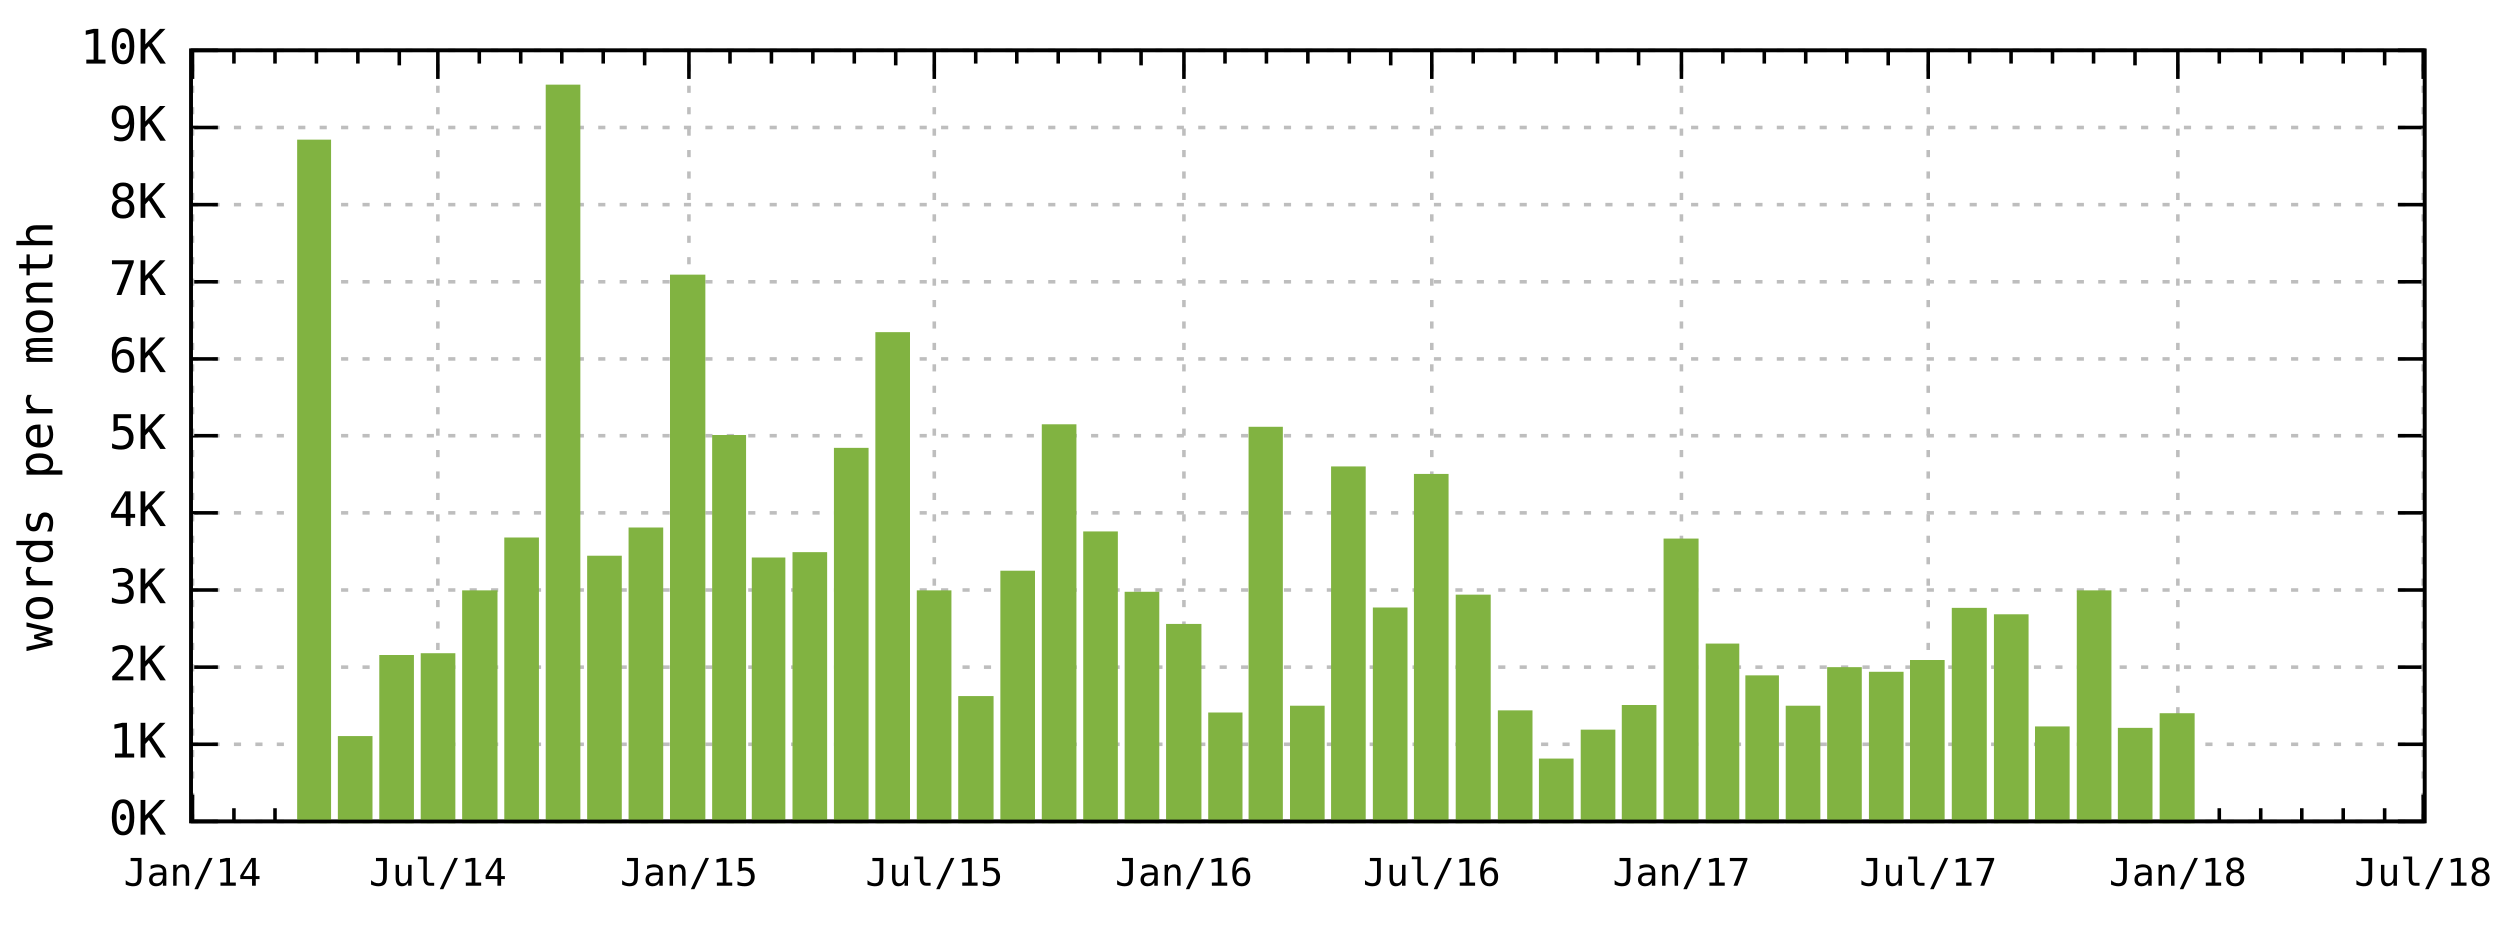
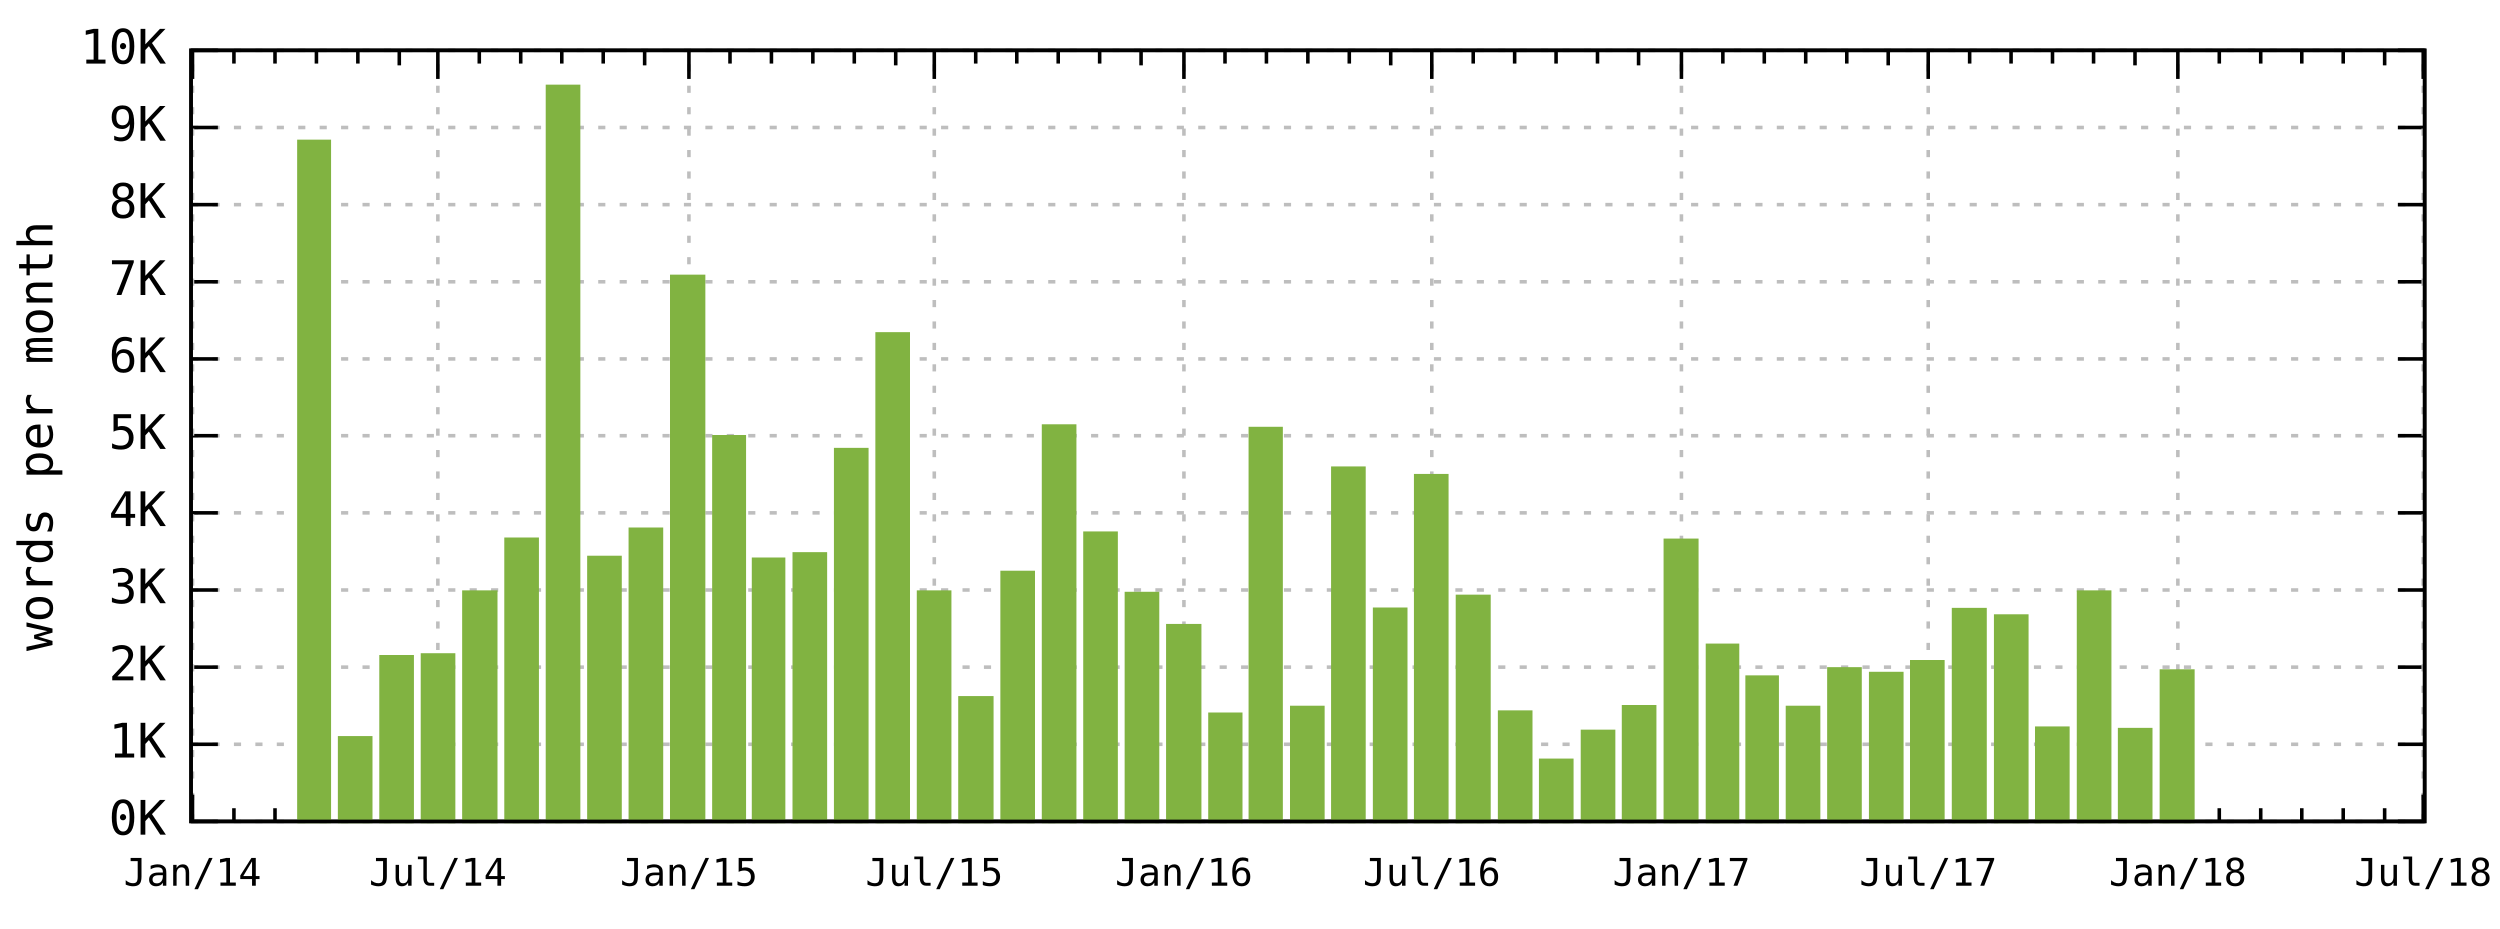
<svg xmlns="http://www.w3.org/2000/svg" xmlns:xlink="http://www.w3.org/1999/xlink" width="700" height="260" viewBox="0 0 700 260">
  <g id="gnuplot_canvas">
    <rect x="0" y="0" width="700" height="260" fill="none" />
    <defs>
      <circle id="gpDot" r="0.5" stroke-width="0.5" />
      <path id="gpPt0" stroke-width="0.267" stroke="currentColor" d="M-1,0 h2 M0,-1 v2" />
      <path id="gpPt1" stroke-width="0.267" stroke="currentColor" d="M-1,-1 L1,1 M1,-1 L-1,1" />
      <path id="gpPt2" stroke-width="0.267" stroke="currentColor" d="M-1,0 L1,0 M0,-1 L0,1 M-1,-1 L1,1 M-1,1 L1,-1" />
      <rect id="gpPt3" stroke-width="0.267" stroke="currentColor" x="-1" y="-1" width="2" height="2" />
      <rect id="gpPt4" stroke-width="0.267" stroke="currentColor" fill="currentColor" x="-1" y="-1" width="2" height="2" />
      <circle id="gpPt5" stroke-width="0.267" stroke="currentColor" cx="0" cy="0" r="1" />
      <use xlink:href="#gpPt5" id="gpPt6" fill="currentColor" stroke="none" />
      <path id="gpPt7" stroke-width="0.267" stroke="currentColor" d="M0,-1.33 L-1.33,0.67 L1.33,0.67 z" />
      <use xlink:href="#gpPt7" id="gpPt8" fill="currentColor" stroke="none" />
      <use xlink:href="#gpPt7" id="gpPt9" stroke="currentColor" transform="rotate(180)" />
      <use xlink:href="#gpPt9" id="gpPt10" fill="currentColor" stroke="none" />
      <use xlink:href="#gpPt3" id="gpPt11" stroke="currentColor" transform="rotate(45)" />
      <use xlink:href="#gpPt11" id="gpPt12" fill="currentColor" stroke="none" />
    </defs>
    <g style="fill:none; color:white; stroke:currentColor; stroke-width:1.00; stroke-linecap:butt; stroke-linejoin:miter">
</g>
    <g style="fill:none; color:black; stroke:currentColor; stroke-width:1.00; stroke-linecap:butt; stroke-linejoin:miter">
</g>
    <g style="fill:none; color:gray; stroke:currentColor; stroke-width:1.00; stroke-linecap:butt; stroke-linejoin:miter">
      <path stroke="rgb(190, 190, 190)" stroke-dasharray=" 2,4" class="gridline" d="M53.5,230.0 L678.9,230.0  h0.01" />
    </g>
    <g style="fill:none; color:black; stroke:currentColor; stroke-width:1.00; stroke-linecap:butt; stroke-linejoin:miter">
      <path stroke="black" d="M53.5,230.0 L61.0,230.0 M678.9,230.0 L671.4,230.0  h0.01" />
      <g transform="translate(46.5,233.7)" style="stroke:none; fill:rgb(0,0,0); font-family:monospace; font-size:10.00pt; text-anchor:end">
        <text>0K</text>
      </g>
    </g>
    <g style="fill:none; color:gray; stroke:currentColor; stroke-width:1.00; stroke-linecap:butt; stroke-linejoin:miter">
      <path stroke="rgb(190, 190, 190)" stroke-dasharray=" 2,4" class="gridline" d="M53.5,208.4 L678.9,208.4  h0.01" />
    </g>
    <g style="fill:none; color:black; stroke:currentColor; stroke-width:1.00; stroke-linecap:butt; stroke-linejoin:miter">
      <path stroke="black" d="M53.5,208.4 L61.0,208.4 M678.9,208.4 L671.4,208.4  h0.01" />
      <g transform="translate(46.5,212.1)" style="stroke:none; fill:rgb(0,0,0); font-family:monospace; font-size:10.00pt; text-anchor:end">
        <text>1K</text>
      </g>
    </g>
    <g style="fill:none; color:gray; stroke:currentColor; stroke-width:1.00; stroke-linecap:butt; stroke-linejoin:miter">
      <path stroke="rgb(190, 190, 190)" stroke-dasharray=" 2,4" class="gridline" d="M53.5,186.8 L678.9,186.8  h0.01" />
    </g>
    <g style="fill:none; color:black; stroke:currentColor; stroke-width:1.00; stroke-linecap:butt; stroke-linejoin:miter">
      <path stroke="black" d="M53.5,186.8 L61.0,186.8 M678.9,186.8 L671.4,186.8  h0.01" />
      <g transform="translate(46.5,190.5)" style="stroke:none; fill:rgb(0,0,0); font-family:monospace; font-size:10.00pt; text-anchor:end">
        <text>2K</text>
      </g>
    </g>
    <g style="fill:none; color:gray; stroke:currentColor; stroke-width:1.00; stroke-linecap:butt; stroke-linejoin:miter">
      <path stroke="rgb(190, 190, 190)" stroke-dasharray=" 2,4" class="gridline" d="M53.5,165.2 L678.9,165.2  h0.01" />
    </g>
    <g style="fill:none; color:black; stroke:currentColor; stroke-width:1.00; stroke-linecap:butt; stroke-linejoin:miter">
      <path stroke="black" d="M53.5,165.2 L61.0,165.2 M678.9,165.2 L671.4,165.2  h0.01" />
      <g transform="translate(46.5,168.9)" style="stroke:none; fill:rgb(0,0,0); font-family:monospace; font-size:10.00pt; text-anchor:end">
        <text>3K</text>
      </g>
    </g>
    <g style="fill:none; color:gray; stroke:currentColor; stroke-width:1.00; stroke-linecap:butt; stroke-linejoin:miter">
      <path stroke="rgb(190, 190, 190)" stroke-dasharray=" 2,4" class="gridline" d="M53.5,143.6 L678.9,143.6  h0.01" />
    </g>
    <g style="fill:none; color:black; stroke:currentColor; stroke-width:1.00; stroke-linecap:butt; stroke-linejoin:miter">
      <path stroke="black" d="M53.5,143.6 L61.0,143.6 M678.9,143.6 L671.4,143.6  h0.01" />
      <g transform="translate(46.5,147.3)" style="stroke:none; fill:rgb(0,0,0); font-family:monospace; font-size:10.00pt; text-anchor:end">
        <text>4K</text>
      </g>
    </g>
    <g style="fill:none; color:gray; stroke:currentColor; stroke-width:1.00; stroke-linecap:butt; stroke-linejoin:miter">
      <path stroke="rgb(190, 190, 190)" stroke-dasharray=" 2,4" class="gridline" d="M53.5,122.0 L678.9,122.0  h0.01" />
    </g>
    <g style="fill:none; color:black; stroke:currentColor; stroke-width:1.00; stroke-linecap:butt; stroke-linejoin:miter">
      <path stroke="black" d="M53.5,122.0 L61.0,122.0 M678.9,122.0 L671.4,122.0  h0.01" />
      <g transform="translate(46.5,125.7)" style="stroke:none; fill:rgb(0,0,0); font-family:monospace; font-size:10.00pt; text-anchor:end">
        <text>5K</text>
      </g>
    </g>
    <g style="fill:none; color:gray; stroke:currentColor; stroke-width:1.00; stroke-linecap:butt; stroke-linejoin:miter">
      <path stroke="rgb(190, 190, 190)" stroke-dasharray=" 2,4" class="gridline" d="M53.5,100.5 L678.9,100.5  h0.01" />
    </g>
    <g style="fill:none; color:black; stroke:currentColor; stroke-width:1.00; stroke-linecap:butt; stroke-linejoin:miter">
      <path stroke="black" d="M53.5,100.5 L61.0,100.5 M678.9,100.5 L671.4,100.5  h0.01" />
      <g transform="translate(46.5,104.2)" style="stroke:none; fill:rgb(0,0,0); font-family:monospace; font-size:10.00pt; text-anchor:end">
        <text>6K</text>
      </g>
    </g>
    <g style="fill:none; color:gray; stroke:currentColor; stroke-width:1.00; stroke-linecap:butt; stroke-linejoin:miter">
      <path stroke="rgb(190, 190, 190)" stroke-dasharray=" 2,4" class="gridline" d="M53.5,78.9 L678.9,78.9  h0.01" />
    </g>
    <g style="fill:none; color:black; stroke:currentColor; stroke-width:1.00; stroke-linecap:butt; stroke-linejoin:miter">
      <path stroke="black" d="M53.5,78.9 L61.0,78.9 M678.9,78.9 L671.4,78.9  h0.01" />
      <g transform="translate(46.5,82.6)" style="stroke:none; fill:rgb(0,0,0); font-family:monospace; font-size:10.00pt; text-anchor:end">
        <text>7K</text>
      </g>
    </g>
    <g style="fill:none; color:gray; stroke:currentColor; stroke-width:1.00; stroke-linecap:butt; stroke-linejoin:miter">
      <path stroke="rgb(190, 190, 190)" stroke-dasharray=" 2,4" class="gridline" d="M53.5,57.3 L678.9,57.3  h0.01" />
    </g>
    <g style="fill:none; color:black; stroke:currentColor; stroke-width:1.00; stroke-linecap:butt; stroke-linejoin:miter">
      <path stroke="black" d="M53.5,57.3 L61.0,57.3 M678.9,57.3 L671.4,57.3  h0.01" />
      <g transform="translate(46.5,61.0)" style="stroke:none; fill:rgb(0,0,0); font-family:monospace; font-size:10.00pt; text-anchor:end">
        <text>8K</text>
      </g>
    </g>
    <g style="fill:none; color:gray; stroke:currentColor; stroke-width:1.00; stroke-linecap:butt; stroke-linejoin:miter">
      <path stroke="rgb(190, 190, 190)" stroke-dasharray=" 2,4" class="gridline" d="M53.5,35.7 L678.9,35.7  h0.01" />
    </g>
    <g style="fill:none; color:black; stroke:currentColor; stroke-width:1.00; stroke-linecap:butt; stroke-linejoin:miter">
      <path stroke="black" d="M53.5,35.7 L61.0,35.7 M678.9,35.7 L671.4,35.7  h0.01" />
      <g transform="translate(46.5,39.4)" style="stroke:none; fill:rgb(0,0,0); font-family:monospace; font-size:10.00pt; text-anchor:end">
        <text>9K</text>
      </g>
    </g>
    <g style="fill:none; color:gray; stroke:currentColor; stroke-width:1.00; stroke-linecap:butt; stroke-linejoin:miter">
      <path stroke="rgb(190, 190, 190)" stroke-dasharray=" 2,4" class="gridline" d="M53.5,14.1 L678.9,14.1  h0.01" />
    </g>
    <g style="fill:none; color:black; stroke:currentColor; stroke-width:1.00; stroke-linecap:butt; stroke-linejoin:miter">
      <path stroke="black" d="M53.5,14.1 L61.0,14.1 M678.9,14.1 L671.4,14.1  h0.01" />
      <g transform="translate(46.5,17.8)" style="stroke:none; fill:rgb(0,0,0); font-family:monospace; font-size:10.00pt; text-anchor:end">
        <text>10K</text>
      </g>
    </g>
    <g style="fill:none; color:gray; stroke:currentColor; stroke-width:1.00; stroke-linecap:butt; stroke-linejoin:miter">
      <path stroke="rgb(190, 190, 190)" stroke-dasharray=" 2,4" class="gridline" d="M53.9,230.0 L53.9,14.1  h0.01" />
    </g>
    <g style="fill:none; color:black; stroke:currentColor; stroke-width:1.00; stroke-linecap:butt; stroke-linejoin:miter">
      <path stroke="black" d="M53.9,230.0 L53.9,222.5 M53.9,14.1 L53.9,21.6  h0.01" />
      <g transform="translate(53.9,248.0)" style="stroke:none; fill:rgb(0,0,0); font-family:monospace; font-size:8.00pt; text-anchor:middle">
        <text>Jan/14</text>
      </g>
      <path stroke="black" d="M65.5,230.0 L65.5,226.3 M65.5,14.1 L65.5,17.8 M77.0,230.0 L77.0,226.3 M77.0,14.1 L77.0,17.8    M88.6,230.0 L88.6,226.3 M88.6,14.1 L88.6,17.8 M100.2,230.0 L100.2,226.3 M100.2,14.1 L100.2,17.8    M111.8,230.0 L111.8,226.3 M111.8,14.1 L111.8,17.8  h0.01" />
    </g>
    <g style="fill:none; color:gray; stroke:currentColor; stroke-width:1.00; stroke-linecap:butt; stroke-linejoin:miter">
      <path stroke="rgb(190, 190, 190)" stroke-dasharray=" 2,4" class="gridline" d="M122.6,230.0 L122.6,14.1  h0.01" />
    </g>
    <g style="fill:none; color:black; stroke:currentColor; stroke-width:1.00; stroke-linecap:butt; stroke-linejoin:miter">
      <path stroke="black" d="M122.6,230.0 L122.6,222.5 M122.6,14.1 L122.6,21.6  h0.01" />
      <g transform="translate(122.6,248.0)" style="stroke:none; fill:rgb(0,0,0); font-family:monospace; font-size:8.00pt; text-anchor:middle">
        <text>Jul/14</text>
      </g>
      <path stroke="black" d="M134.2,230.0 L134.2,226.3 M134.2,14.1 L134.2,17.8 M145.8,230.0 L145.8,226.3 M145.8,14.1 L145.8,17.8    M157.3,230.0 L157.3,226.3 M157.3,14.1 L157.3,17.8 M168.9,230.0 L168.9,226.3 M168.9,14.1 L168.9,17.8    M180.5,230.0 L180.5,226.3 M180.5,14.1 L180.5,17.8  h0.01" />
    </g>
    <g style="fill:none; color:gray; stroke:currentColor; stroke-width:1.00; stroke-linecap:butt; stroke-linejoin:miter">
      <path stroke="rgb(190, 190, 190)" stroke-dasharray=" 2,4" class="gridline" d="M192.9,230.0 L192.9,14.1  h0.01" />
    </g>
    <g style="fill:none; color:black; stroke:currentColor; stroke-width:1.00; stroke-linecap:butt; stroke-linejoin:miter">
      <path stroke="black" d="M192.9,230.0 L192.9,222.5 M192.9,14.1 L192.9,21.6  h0.01" />
      <g transform="translate(192.9,248.0)" style="stroke:none; fill:rgb(0,0,0); font-family:monospace; font-size:8.00pt; text-anchor:middle">
        <text>Jan/15</text>
      </g>
      <path stroke="black" d="M204.4,230.0 L204.4,226.3 M204.4,14.1 L204.4,17.8 M216.0,230.0 L216.0,226.3 M216.0,14.1 L216.0,17.8    M227.6,230.0 L227.6,226.3 M227.6,14.1 L227.6,17.8 M239.2,230.0 L239.2,226.3 M239.2,14.1 L239.2,17.8    M250.8,230.0 L250.8,226.3 M250.8,14.1 L250.8,17.8  h0.01" />
    </g>
    <g style="fill:none; color:gray; stroke:currentColor; stroke-width:1.00; stroke-linecap:butt; stroke-linejoin:miter">
      <path stroke="rgb(190, 190, 190)" stroke-dasharray=" 2,4" class="gridline" d="M261.6,230.0 L261.6,14.1  h0.01" />
    </g>
    <g style="fill:none; color:black; stroke:currentColor; stroke-width:1.00; stroke-linecap:butt; stroke-linejoin:miter">
      <path stroke="black" d="M261.6,230.0 L261.6,222.5 M261.6,14.1 L261.6,21.6  h0.01" />
      <g transform="translate(261.6,248.0)" style="stroke:none; fill:rgb(0,0,0); font-family:monospace; font-size:8.00pt; text-anchor:middle">
        <text>Jul/15</text>
      </g>
      <path stroke="black" d="M273.2,230.0 L273.2,226.3 M273.2,14.1 L273.2,17.8 M284.7,230.0 L284.7,226.3 M284.7,14.1 L284.7,17.8    M296.3,230.0 L296.3,226.3 M296.3,14.1 L296.3,17.8 M307.9,230.0 L307.9,226.3 M307.9,14.1 L307.9,17.8    M319.5,230.0 L319.5,226.3 M319.5,14.1 L319.5,17.8  h0.01" />
    </g>
    <g style="fill:none; color:gray; stroke:currentColor; stroke-width:1.00; stroke-linecap:butt; stroke-linejoin:miter">
      <path stroke="rgb(190, 190, 190)" stroke-dasharray=" 2,4" class="gridline" d="M331.5,230.0 L331.5,14.1  h0.01" />
    </g>
    <g style="fill:none; color:black; stroke:currentColor; stroke-width:1.00; stroke-linecap:butt; stroke-linejoin:miter">
      <path stroke="black" d="M331.5,230.0 L331.5,222.5 M331.5,14.1 L331.5,21.6  h0.01" />
      <g transform="translate(331.5,248.0)" style="stroke:none; fill:rgb(0,0,0); font-family:monospace; font-size:8.00pt; text-anchor:middle">
        <text>Jan/16</text>
      </g>
      <path stroke="black" d="M343.0,230.0 L343.0,226.3 M343.0,14.1 L343.0,17.8 M354.6,230.0 L354.6,226.3 M354.6,14.1 L354.6,17.8    M366.2,230.0 L366.2,226.3 M366.2,14.1 L366.2,17.8 M377.8,230.0 L377.8,226.3 M377.8,14.1 L377.8,17.8    M389.4,230.0 L389.4,226.3 M389.4,14.1 L389.4,17.8  h0.01" />
    </g>
    <g style="fill:none; color:gray; stroke:currentColor; stroke-width:1.00; stroke-linecap:butt; stroke-linejoin:miter">
      <path stroke="rgb(190, 190, 190)" stroke-dasharray=" 2,4" class="gridline" d="M400.9,230.0 L400.9,14.1  h0.01" />
    </g>
    <g style="fill:none; color:black; stroke:currentColor; stroke-width:1.00; stroke-linecap:butt; stroke-linejoin:miter">
      <path stroke="black" d="M400.9,230.0 L400.9,222.5 M400.9,14.1 L400.9,21.6  h0.01" />
      <g transform="translate(400.9,248.0)" style="stroke:none; fill:rgb(0,0,0); font-family:monospace; font-size:8.00pt; text-anchor:middle">
        <text>Jul/16</text>
      </g>
      <path stroke="black" d="M412.5,230.0 L412.5,226.3 M412.5,14.1 L412.5,17.8 M424.1,230.0 L424.1,226.3 M424.1,14.1 L424.1,17.8    M435.7,230.0 L435.7,226.3 M435.7,14.1 L435.7,17.8 M447.3,230.0 L447.3,226.3 M447.3,14.1 L447.3,17.8    M458.8,230.0 L458.8,226.3 M458.8,14.1 L458.8,17.8  h0.01" />
    </g>
    <g style="fill:none; color:gray; stroke:currentColor; stroke-width:1.00; stroke-linecap:butt; stroke-linejoin:miter">
      <path stroke="rgb(190, 190, 190)" stroke-dasharray=" 2,4" class="gridline" d="M470.8,230.0 L470.8,14.1  h0.01" />
    </g>
    <g style="fill:none; color:black; stroke:currentColor; stroke-width:1.00; stroke-linecap:butt; stroke-linejoin:miter">
      <path stroke="black" d="M470.8,230.0 L470.8,222.5 M470.8,14.1 L470.8,21.6  h0.01" />
      <g transform="translate(470.8,248.0)" style="stroke:none; fill:rgb(0,0,0); font-family:monospace; font-size:8.00pt; text-anchor:middle">
        <text>Jan/17</text>
      </g>
      <path stroke="black" d="M482.4,230.0 L482.4,226.3 M482.4,14.1 L482.4,17.8 M494.0,230.0 L494.0,226.3 M494.0,14.1 L494.0,17.8    M505.6,230.0 L505.6,226.3 M505.6,14.1 L505.6,17.8 M517.1,230.0 L517.1,226.3 M517.1,14.1 L517.1,17.8    M528.7,230.0 L528.7,226.3 M528.7,14.1 L528.7,17.8  h0.01" />
    </g>
    <g style="fill:none; color:gray; stroke:currentColor; stroke-width:1.00; stroke-linecap:butt; stroke-linejoin:miter">
      <path stroke="rgb(190, 190, 190)" stroke-dasharray=" 2,4" class="gridline" d="M539.9,230.0 L539.9,14.1  h0.01" />
    </g>
    <g style="fill:none; color:black; stroke:currentColor; stroke-width:1.00; stroke-linecap:butt; stroke-linejoin:miter">
      <path stroke="black" d="M539.9,230.0 L539.9,222.5 M539.9,14.1 L539.9,21.6  h0.01" />
      <g transform="translate(539.9,248.0)" style="stroke:none; fill:rgb(0,0,0); font-family:monospace; font-size:8.00pt; text-anchor:middle">
        <text>Jul/17</text>
      </g>
      <path stroke="black" d="M551.5,230.0 L551.5,226.3 M551.5,14.1 L551.5,17.8 M563.1,230.0 L563.1,226.3 M563.1,14.1 L563.1,17.8    M574.7,230.0 L574.7,226.3 M574.7,14.1 L574.7,17.8 M586.2,230.0 L586.2,226.3 M586.2,14.1 L586.2,17.8    M597.8,230.0 L597.8,226.3 M597.8,14.1 L597.8,17.8  h0.01" />
    </g>
    <g style="fill:none; color:gray; stroke:currentColor; stroke-width:1.00; stroke-linecap:butt; stroke-linejoin:miter">
      <path stroke="rgb(190, 190, 190)" stroke-dasharray=" 2,4" class="gridline" d="M609.8,230.0 L609.8,14.1  h0.01" />
    </g>
    <g style="fill:none; color:black; stroke:currentColor; stroke-width:1.00; stroke-linecap:butt; stroke-linejoin:miter">
      <path stroke="black" d="M609.8,230.0 L609.8,222.5 M609.8,14.1 L609.8,21.6  h0.01" />
      <g transform="translate(609.8,248.0)" style="stroke:none; fill:rgb(0,0,0); font-family:monospace; font-size:8.00pt; text-anchor:middle">
        <text>Jan/18</text>
      </g>
      <path stroke="black" d="M621.4,230.0 L621.4,226.3 M621.4,14.1 L621.4,17.8 M633.0,230.0 L633.0,226.3 M633.0,14.1 L633.0,17.8    M644.5,230.0 L644.5,226.3 M644.5,14.1 L644.5,17.8 M656.1,230.0 L656.1,226.3 M656.1,14.1 L656.1,17.8    M667.7,230.0 L667.7,226.3 M667.7,14.1 L667.7,17.8  h0.01" />
    </g>
    <g style="fill:none; color:gray; stroke:currentColor; stroke-width:1.00; stroke-linecap:butt; stroke-linejoin:miter">
      <path stroke="rgb(190, 190, 190)" stroke-dasharray=" 2,4" class="gridline" d="M678.5,230.0 L678.5,14.1  h0.01" />
    </g>
    <g style="fill:none; color:black; stroke:currentColor; stroke-width:1.00; stroke-linecap:butt; stroke-linejoin:miter">
      <path stroke="black" d="M678.5,230.0 L678.5,222.5 M678.5,14.1 L678.5,21.6  h0.01" />
      <g transform="translate(678.5,248.0)" style="stroke:none; fill:rgb(0,0,0); font-family:monospace; font-size:8.00pt; text-anchor:middle">
        <text>Jul/18</text>
      </g>
      <path stroke="black" d="M53.5,14.1 L53.5,230.0 L678.9,230.0 L678.9,14.1 L53.5,14.1 Z  h0.01" />
      <g transform="translate(14.7,122.1) rotate(270)" style="stroke:none; fill:rgb(0,0,0); font-family:monospace; font-size:10.00pt; text-anchor:middle">
        <text>words per month</text>
      </g>
    </g>
    <g id="gnuplot_plot_1">
      <g style="fill:none; color:red; stroke:currentColor; stroke-width:1.00; stroke-linecap:butt; stroke-linejoin:miter">
        <g style="stroke:none; shape-rendering:crispEdges">
          <polygon fill="rgb(129, 179,  65)" points="83.7,230.0 92.3,230.0 92.3,39.5 83.7,39.5 " />
        </g>
        <path stroke="rgb(129, 179,  65)" d="M83.7,230.0 L83.7,39.6 L92.2,39.6 L92.2,230.0 L83.7,230.0 Z  h0.01" />
        <g style="stroke:none; shape-rendering:crispEdges">
          <polygon fill="rgb(129, 179,  65)" points="95.1,230.0 103.9,230.0 103.9,206.5 95.1,206.5 " />
        </g>
        <path stroke="rgb(129, 179,  65)" d="M95.1,230.0 L95.1,206.6 L103.8,206.6 L103.8,230.0 L95.1,230.0 Z  h0.01" />
        <g style="stroke:none; shape-rendering:crispEdges">
          <polygon fill="rgb(129, 179,  65)" points="106.7,230.0 115.5,230.0 115.5,183.8 106.7,183.8 " />
        </g>
        <path stroke="rgb(129, 179,  65)" d="M106.7,230.0 L106.7,183.9 L115.4,183.9 L115.4,230.0 L106.7,230.0 Z  h0.01" />
        <g style="stroke:none; shape-rendering:crispEdges">
          <polygon fill="rgb(129, 179,  65)" points="118.3,230.0 127.1,230.0 127.1,183.3 118.3,183.3 " />
        </g>
        <path stroke="rgb(129, 179,  65)" d="M118.3,230.0 L118.3,183.4 L127.0,183.4 L127.0,230.0 L118.3,230.0 Z  h0.01" />
        <g style="stroke:none; shape-rendering:crispEdges">
          <polygon fill="rgb(129, 179,  65)" points="129.9,230.0 138.9,230.0 138.9,165.7 129.9,165.7 " />
        </g>
        <path stroke="rgb(129, 179,  65)" d="M129.9,230.0 L129.9,165.8 L138.8,165.8 L138.8,230.0 L129.9,230.0 Z  h0.01" />
        <g style="stroke:none; shape-rendering:crispEdges">
          <polygon fill="rgb(129, 179,  65)" points="141.7,230.0 150.5,230.0 150.5,150.9 141.7,150.9 " />
        </g>
        <path stroke="rgb(129, 179,  65)" d="M141.7,230.0 L141.7,151.0 L150.4,151.0 L150.4,230.0 L141.7,230.0 Z  h0.01" />
        <g style="stroke:none; shape-rendering:crispEdges">
          <polygon fill="rgb(129, 179,  65)" points="153.3,230.0 162.1,230.0 162.1,24.1 153.3,24.1 " />
        </g>
        <path stroke="rgb(129, 179,  65)" d="M153.3,230.0 L153.3,24.2 L162.0,24.2 L162.0,230.0 L153.3,230.0 Z  h0.01" />
        <g style="stroke:none; shape-rendering:crispEdges">
          <polygon fill="rgb(129, 179,  65)" points="164.9,230.0 173.7,230.0 173.7,156.0 164.9,156.0 " />
        </g>
        <path stroke="rgb(129, 179,  65)" d="M164.9,230.0 L164.9,156.1 L173.6,156.1 L173.6,230.0 L164.9,230.0 Z  h0.01" />
        <g style="stroke:none; shape-rendering:crispEdges">
          <polygon fill="rgb(129, 179,  65)" points="176.5,230.0 185.3,230.0 185.3,148.1 176.5,148.1 " />
        </g>
        <path stroke="rgb(129, 179,  65)" d="M176.5,230.0 L176.5,148.2 L185.2,148.2 L185.2,230.0 L176.5,230.0 Z  h0.01" />
        <g style="stroke:none; shape-rendering:crispEdges">
          <polygon fill="rgb(129, 179,  65)" points="188.1,230.0 197.1,230.0 197.1,77.3 188.1,77.3 " />
        </g>
        <path stroke="rgb(129, 179,  65)" d="M188.1,230.0 L188.1,77.4 L197.0,77.4 L197.0,230.0 L188.1,230.0 Z  h0.01" />
        <g style="stroke:none; shape-rendering:crispEdges">
          <polygon fill="rgb(129, 179,  65)" points="199.9,230.0 208.5,230.0 208.5,122.2 199.9,122.2 " />
        </g>
        <path stroke="rgb(129, 179,  65)" d="M199.9,230.0 L199.9,122.3 L208.4,122.3 L208.4,230.0 L199.9,230.0 Z  h0.01" />
        <g style="stroke:none; shape-rendering:crispEdges">
          <polygon fill="rgb(129, 179,  65)" points="211.0,230.0 219.5,230.0 219.5,156.5 211.0,156.5 " />
        </g>
        <path stroke="rgb(129, 179,  65)" d="M211.0,230.0 L211.0,156.6 L219.4,156.6 L219.4,230.0 L211.0,230.0 Z  h0.01" />
        <g style="stroke:none; shape-rendering:crispEdges">
          <polygon fill="rgb(129, 179,  65)" points="222.4,230.0 231.2,230.0 231.2,155.0 222.4,155.0 " />
        </g>
        <path stroke="rgb(129, 179,  65)" d="M222.4,230.0 L222.4,155.1 L231.1,155.1 L231.1,230.0 L222.4,230.0 Z  h0.01" />
        <g style="stroke:none; shape-rendering:crispEdges">
          <polygon fill="rgb(129, 179,  65)" points="234.0,230.0 242.8,230.0 242.8,125.8 234.0,125.8 " />
        </g>
        <path stroke="rgb(129, 179,  65)" d="M234.0,230.0 L234.0,125.9 L242.7,125.9 L242.7,230.0 L234.0,230.0 Z  h0.01" />
        <g style="stroke:none; shape-rendering:crispEdges">
          <polygon fill="rgb(129, 179,  65)" points="245.6,230.0 254.4,230.0 254.4,93.4 245.6,93.4 " />
        </g>
        <path stroke="rgb(129, 179,  65)" d="M245.6,230.0 L245.6,93.5 L254.3,93.5 L254.3,230.0 L245.6,230.0 Z  h0.01" />
        <g style="stroke:none; shape-rendering:crispEdges">
          <polygon fill="rgb(129, 179,  65)" points="257.2,230.0 266.0,230.0 266.0,165.7 257.2,165.7 " />
        </g>
        <path stroke="rgb(129, 179,  65)" d="M257.2,230.0 L257.2,165.8 L265.9,165.8 L265.9,230.0 L257.2,230.0 Z  h0.01" />
        <g style="stroke:none; shape-rendering:crispEdges">
          <polygon fill="rgb(129, 179,  65)" points="268.8,230.0 277.8,230.0 277.8,195.3 268.8,195.3 " />
        </g>
        <path stroke="rgb(129, 179,  65)" d="M268.8,230.0 L268.8,195.4 L277.7,195.4 L277.7,230.0 L268.8,230.0 Z  h0.01" />
        <g style="stroke:none; shape-rendering:crispEdges">
          <polygon fill="rgb(129, 179,  65)" points="280.6,230.0 289.4,230.0 289.4,160.2 280.6,160.2 " />
        </g>
        <path stroke="rgb(129, 179,  65)" d="M280.6,230.0 L280.6,160.3 L289.3,160.3 L289.3,230.0 L280.6,230.0 Z  h0.01" />
        <g style="stroke:none; shape-rendering:crispEdges">
          <polygon fill="rgb(129, 179,  65)" points="292.2,230.0 301.0,230.0 301.0,119.2 292.2,119.2 " />
        </g>
        <path stroke="rgb(129, 179,  65)" d="M292.2,230.0 L292.2,119.3 L300.9,119.3 L300.9,230.0 L292.2,230.0 Z  h0.01" />
        <g style="stroke:none; shape-rendering:crispEdges">
          <polygon fill="rgb(129, 179,  65)" points="303.8,230.0 312.6,230.0 312.6,149.2 303.8,149.2 " />
        </g>
        <path stroke="rgb(129, 179,  65)" d="M303.8,230.0 L303.8,149.3 L312.5,149.3 L312.5,230.0 L303.8,230.0 Z  h0.01" />
        <g style="stroke:none; shape-rendering:crispEdges">
          <polygon fill="rgb(129, 179,  65)" points="315.4,230.0 324.2,230.0 324.2,166.1 315.4,166.1 " />
        </g>
        <path stroke="rgb(129, 179,  65)" d="M315.4,230.0 L315.4,166.2 L324.1,166.2 L324.1,230.0 L315.4,230.0 Z  h0.01" />
        <g style="stroke:none; shape-rendering:crispEdges">
          <polygon fill="rgb(129, 179,  65)" points="327.0,230.0 336.0,230.0 336.0,175.1 327.0,175.1 " />
        </g>
        <path stroke="rgb(129, 179,  65)" d="M327.0,230.0 L327.0,175.2 L335.9,175.2 L335.9,230.0 L327.0,230.0 Z  h0.01" />
        <g style="stroke:none; shape-rendering:crispEdges">
          <polygon fill="rgb(129, 179,  65)" points="338.8,230.0 347.5,230.0 347.5,199.9 338.8,199.9 " />
        </g>
        <path stroke="rgb(129, 179,  65)" d="M338.8,230.0 L338.8,200.0 L347.4,200.0 L347.4,230.0 L338.8,230.0 Z  h0.01" />
        <g style="stroke:none; shape-rendering:crispEdges">
          <polygon fill="rgb(129, 179,  65)" points="350.1,230.0 358.8,230.0 358.8,119.9 350.1,119.9 " />
        </g>
        <path stroke="rgb(129, 179,  65)" d="M350.1,230.0 L350.1,120.0 L358.7,120.0 L358.7,230.0 L350.1,230.0 Z  h0.01" />
        <g style="stroke:none; shape-rendering:crispEdges">
          <polygon fill="rgb(129, 179,  65)" points="361.7,230.0 370.5,230.0 370.5,198.0 361.7,198.0 " />
        </g>
        <path stroke="rgb(129, 179,  65)" d="M361.7,230.0 L361.7,198.1 L370.4,198.1 L370.4,230.0 L361.7,230.0 Z  h0.01" />
        <g style="stroke:none; shape-rendering:crispEdges">
          <polygon fill="rgb(129, 179,  65)" points="373.2,230.0 382.0,230.0 382.0,131.0 373.2,131.0 " />
        </g>
        <path stroke="rgb(129, 179,  65)" d="M373.2,230.0 L373.2,131.1 L381.9,131.1 L381.9,230.0 L373.2,230.0 Z  h0.01" />
        <g style="stroke:none; shape-rendering:crispEdges">
          <polygon fill="rgb(129, 179,  65)" points="384.9,230.0 393.7,230.0 393.7,170.5 384.9,170.5 " />
        </g>
        <path stroke="rgb(129, 179,  65)" d="M384.9,230.0 L384.9,170.6 L393.6,170.6 L393.6,230.0 L384.9,230.0 Z  h0.01" />
        <g style="stroke:none; shape-rendering:crispEdges">
          <polygon fill="rgb(129, 179,  65)" points="396.4,230.0 405.2,230.0 405.2,133.1 396.4,133.1 " />
        </g>
        <path stroke="rgb(129, 179,  65)" d="M396.4,230.0 L396.4,133.2 L405.1,133.2 L405.1,230.0 L396.4,230.0 Z  h0.01" />
        <g style="stroke:none; shape-rendering:crispEdges">
          <polygon fill="rgb(129, 179,  65)" points="408.1,230.0 417.0,230.0 417.0,166.9 408.1,166.9 " />
        </g>
        <path stroke="rgb(129, 179,  65)" d="M408.1,230.0 L408.1,167.0 L416.9,167.0 L416.9,230.0 L408.1,230.0 Z  h0.01" />
        <g style="stroke:none; shape-rendering:crispEdges">
          <polygon fill="rgb(129, 179,  65)" points="419.9,230.0 428.7,230.0 428.7,199.3 419.9,199.3 " />
        </g>
        <path stroke="rgb(129, 179,  65)" d="M419.9,230.0 L419.9,199.4 L428.6,199.4 L428.6,230.0 L419.9,230.0 Z  h0.01" />
        <g style="stroke:none; shape-rendering:crispEdges">
          <polygon fill="rgb(129, 179,  65)" points="431.4,230.0 440.2,230.0 440.2,212.8 431.4,212.8 " />
        </g>
        <path stroke="rgb(129, 179,  65)" d="M431.4,230.0 L431.4,212.9 L440.1,212.9 L440.1,230.0 L431.4,230.0 Z  h0.01" />
        <g style="stroke:none; shape-rendering:crispEdges">
          <polygon fill="rgb(129, 179,  65)" points="443.1,230.0 451.9,230.0 451.9,204.7 443.1,204.7 " />
        </g>
        <path stroke="rgb(129, 179,  65)" d="M443.1,230.0 L443.1,204.8 L451.8,204.8 L451.8,230.0 L443.1,230.0 Z  h0.01" />
        <g style="stroke:none; shape-rendering:crispEdges">
          <polygon fill="rgb(129, 179,  65)" points="454.6,230.0 463.4,230.0 463.4,197.8 454.6,197.8 " />
        </g>
        <path stroke="rgb(129, 179,  65)" d="M454.6,230.0 L454.6,197.9 L463.3,197.9 L463.3,230.0 L454.6,230.0 Z  h0.01" />
        <g style="stroke:none; shape-rendering:crispEdges">
          <polygon fill="rgb(129, 179,  65)" points="466.3,230.0 475.2,230.0 475.2,151.2 466.3,151.2 " />
        </g>
        <path stroke="rgb(129, 179,  65)" d="M466.3,230.0 L466.3,151.3 L475.1,151.3 L475.1,230.0 L466.3,230.0 Z  h0.01" />
        <g style="stroke:none; shape-rendering:crispEdges">
          <polygon fill="rgb(129, 179,  65)" points="478.1,230.0 486.6,230.0 486.6,180.6 478.1,180.6 " />
        </g>
        <path stroke="rgb(129, 179,  65)" d="M478.1,230.0 L478.1,180.7 L486.5,180.7 L486.5,230.0 L478.1,230.0 Z  h0.01" />
        <g style="stroke:none; shape-rendering:crispEdges">
          <polygon fill="rgb(129, 179,  65)" points="489.2,230.0 497.7,230.0 497.7,189.5 489.2,189.5 " />
        </g>
        <path stroke="rgb(129, 179,  65)" d="M489.2,230.0 L489.2,189.6 L497.6,189.6 L497.6,230.0 L489.2,230.0 Z  h0.01" />
        <g style="stroke:none; shape-rendering:crispEdges">
          <polygon fill="rgb(129, 179,  65)" points="500.5,230.0 509.3,230.0 509.3,198.0 500.5,198.0 " />
        </g>
        <path stroke="rgb(129, 179,  65)" d="M500.5,230.0 L500.5,198.1 L509.2,198.1 L509.2,230.0 L500.5,230.0 Z  h0.01" />
        <g style="stroke:none; shape-rendering:crispEdges">
          <polygon fill="rgb(129, 179,  65)" points="512.1,230.0 520.9,230.0 520.9,187.2 512.1,187.2 " />
        </g>
        <path stroke="rgb(129, 179,  65)" d="M512.1,230.0 L512.1,187.3 L520.8,187.3 L520.8,230.0 L512.1,230.0 Z  h0.01" />
        <g style="stroke:none; shape-rendering:crispEdges">
          <polygon fill="rgb(129, 179,  65)" points="523.8,230.0 532.6,230.0 532.6,188.5 523.8,188.5 " />
        </g>
        <path stroke="rgb(129, 179,  65)" d="M523.8,230.0 L523.8,188.6 L532.5,188.6 L532.5,230.0 L523.8,230.0 Z  h0.01" />
        <g style="stroke:none; shape-rendering:crispEdges">
          <polygon fill="rgb(129, 179,  65)" points="535.3,230.0 544.1,230.0 544.1,185.2 535.3,185.2 " />
        </g>
        <path stroke="rgb(129, 179,  65)" d="M535.3,230.0 L535.3,185.3 L544.0,185.3 L544.0,230.0 L535.3,230.0 Z  h0.01" />
        <g style="stroke:none; shape-rendering:crispEdges">
          <polygon fill="rgb(129, 179,  65)" points="547.0,230.0 555.9,230.0 555.9,170.6 547.0,170.6 " />
        </g>
        <path stroke="rgb(129, 179,  65)" d="M547.0,230.0 L547.0,170.7 L555.8,170.7 L555.8,230.0 L547.0,230.0 Z  h0.01" />
        <g style="stroke:none; shape-rendering:crispEdges">
          <polygon fill="rgb(129, 179,  65)" points="558.8,230.0 567.6,230.0 567.6,172.4 558.8,172.4 " />
        </g>
        <path stroke="rgb(129, 179,  65)" d="M558.8,230.0 L558.8,172.5 L567.5,172.5 L567.5,230.0 L558.8,230.0 Z  h0.01" />
        <g style="stroke:none; shape-rendering:crispEdges">
          <polygon fill="rgb(129, 179,  65)" points="570.3,230.0 579.1,230.0 579.1,203.8 570.3,203.8 " />
        </g>
        <path stroke="rgb(129, 179,  65)" d="M570.3,230.0 L570.3,203.9 L579.0,203.9 L579.0,230.0 L570.3,230.0 Z  h0.01" />
        <g style="stroke:none; shape-rendering:crispEdges">
          <polygon fill="rgb(129, 179,  65)" points="582.0,230.0 590.8,230.0 590.8,165.7 582.0,165.7 " />
        </g>
        <path stroke="rgb(129, 179,  65)" d="M582.0,230.0 L582.0,165.8 L590.7,165.8 L590.7,230.0 L582.0,230.0 Z  h0.01" />
        <g style="stroke:none; shape-rendering:crispEdges">
          <polygon fill="rgb(129, 179,  65)" points="593.5,230.0 602.3,230.0 602.3,204.2 593.5,204.2 " />
        </g>
        <path stroke="rgb(129, 179,  65)" d="M593.5,230.0 L593.5,204.3 L602.2,204.3 L602.2,230.0 L593.5,230.0 Z  h0.01" />
        <g style="stroke:none; shape-rendering:crispEdges">
-           <polygon fill="rgb(129, 179,  65)" points="605.2,230.0 614.1,230.0 614.1,200.1 605.2,200.1 " />
-         </g>
-         <path stroke="rgb(129, 179,  65)" d="M605.2,230.0 L605.2,200.2 L614.0,200.2 L614.0,230.0 L605.2,230.0 Z  h0.01" />
+           <polygon fill="rgb(129, 179,  65)" points="605.2,230.0 614.1,230.0 614.1,187.8 605.2,187.8 " />
+         </g>
+         <path stroke="rgb(129, 179,  65)" d="M605.2,230.0 L605.2,187.9 L614.0,187.9 L614.0,230.0 L605.2,230.0 Z  h0.01" />
      </g>
    </g>
    <g style="fill:none; color:black; stroke:currentColor; stroke-width:1.00; stroke-linecap:butt; stroke-linejoin:miter">
      <path stroke="black" d="M53.5,14.1 L53.5,230.0 L678.9,230.0 L678.9,14.1 L53.5,14.1 Z  h0.01" />
    </g>
  </g>
</svg>
